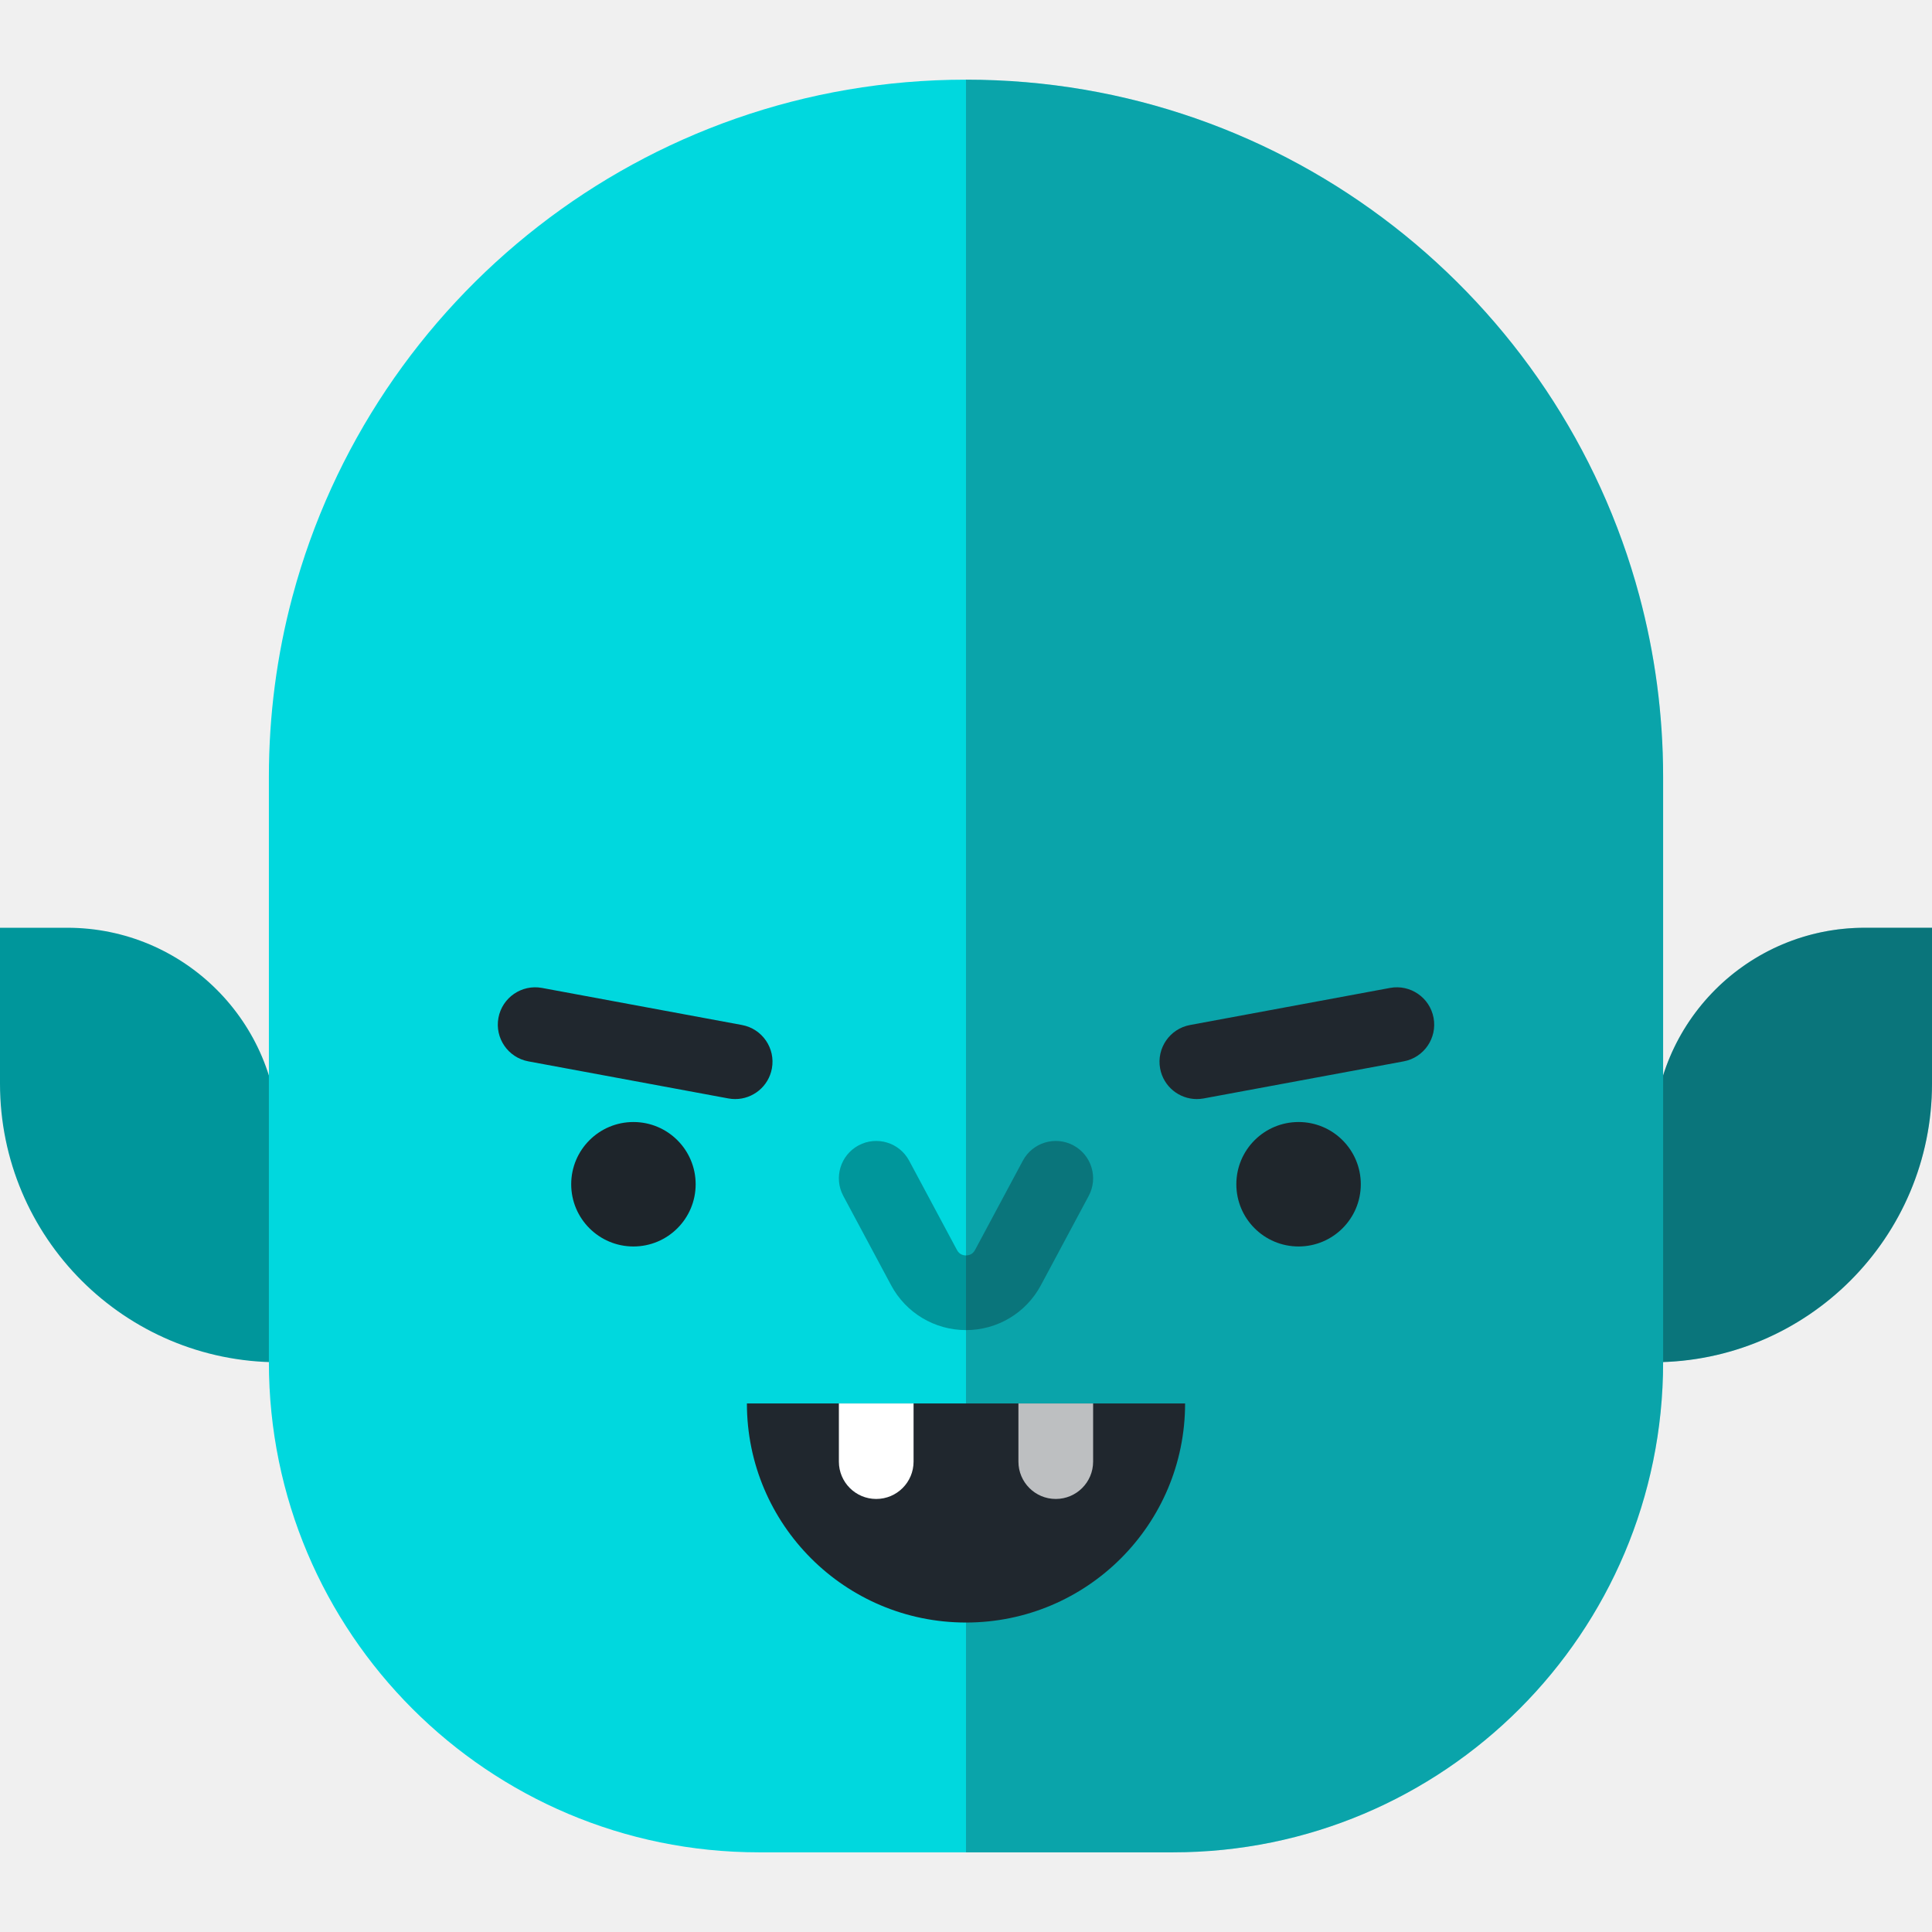
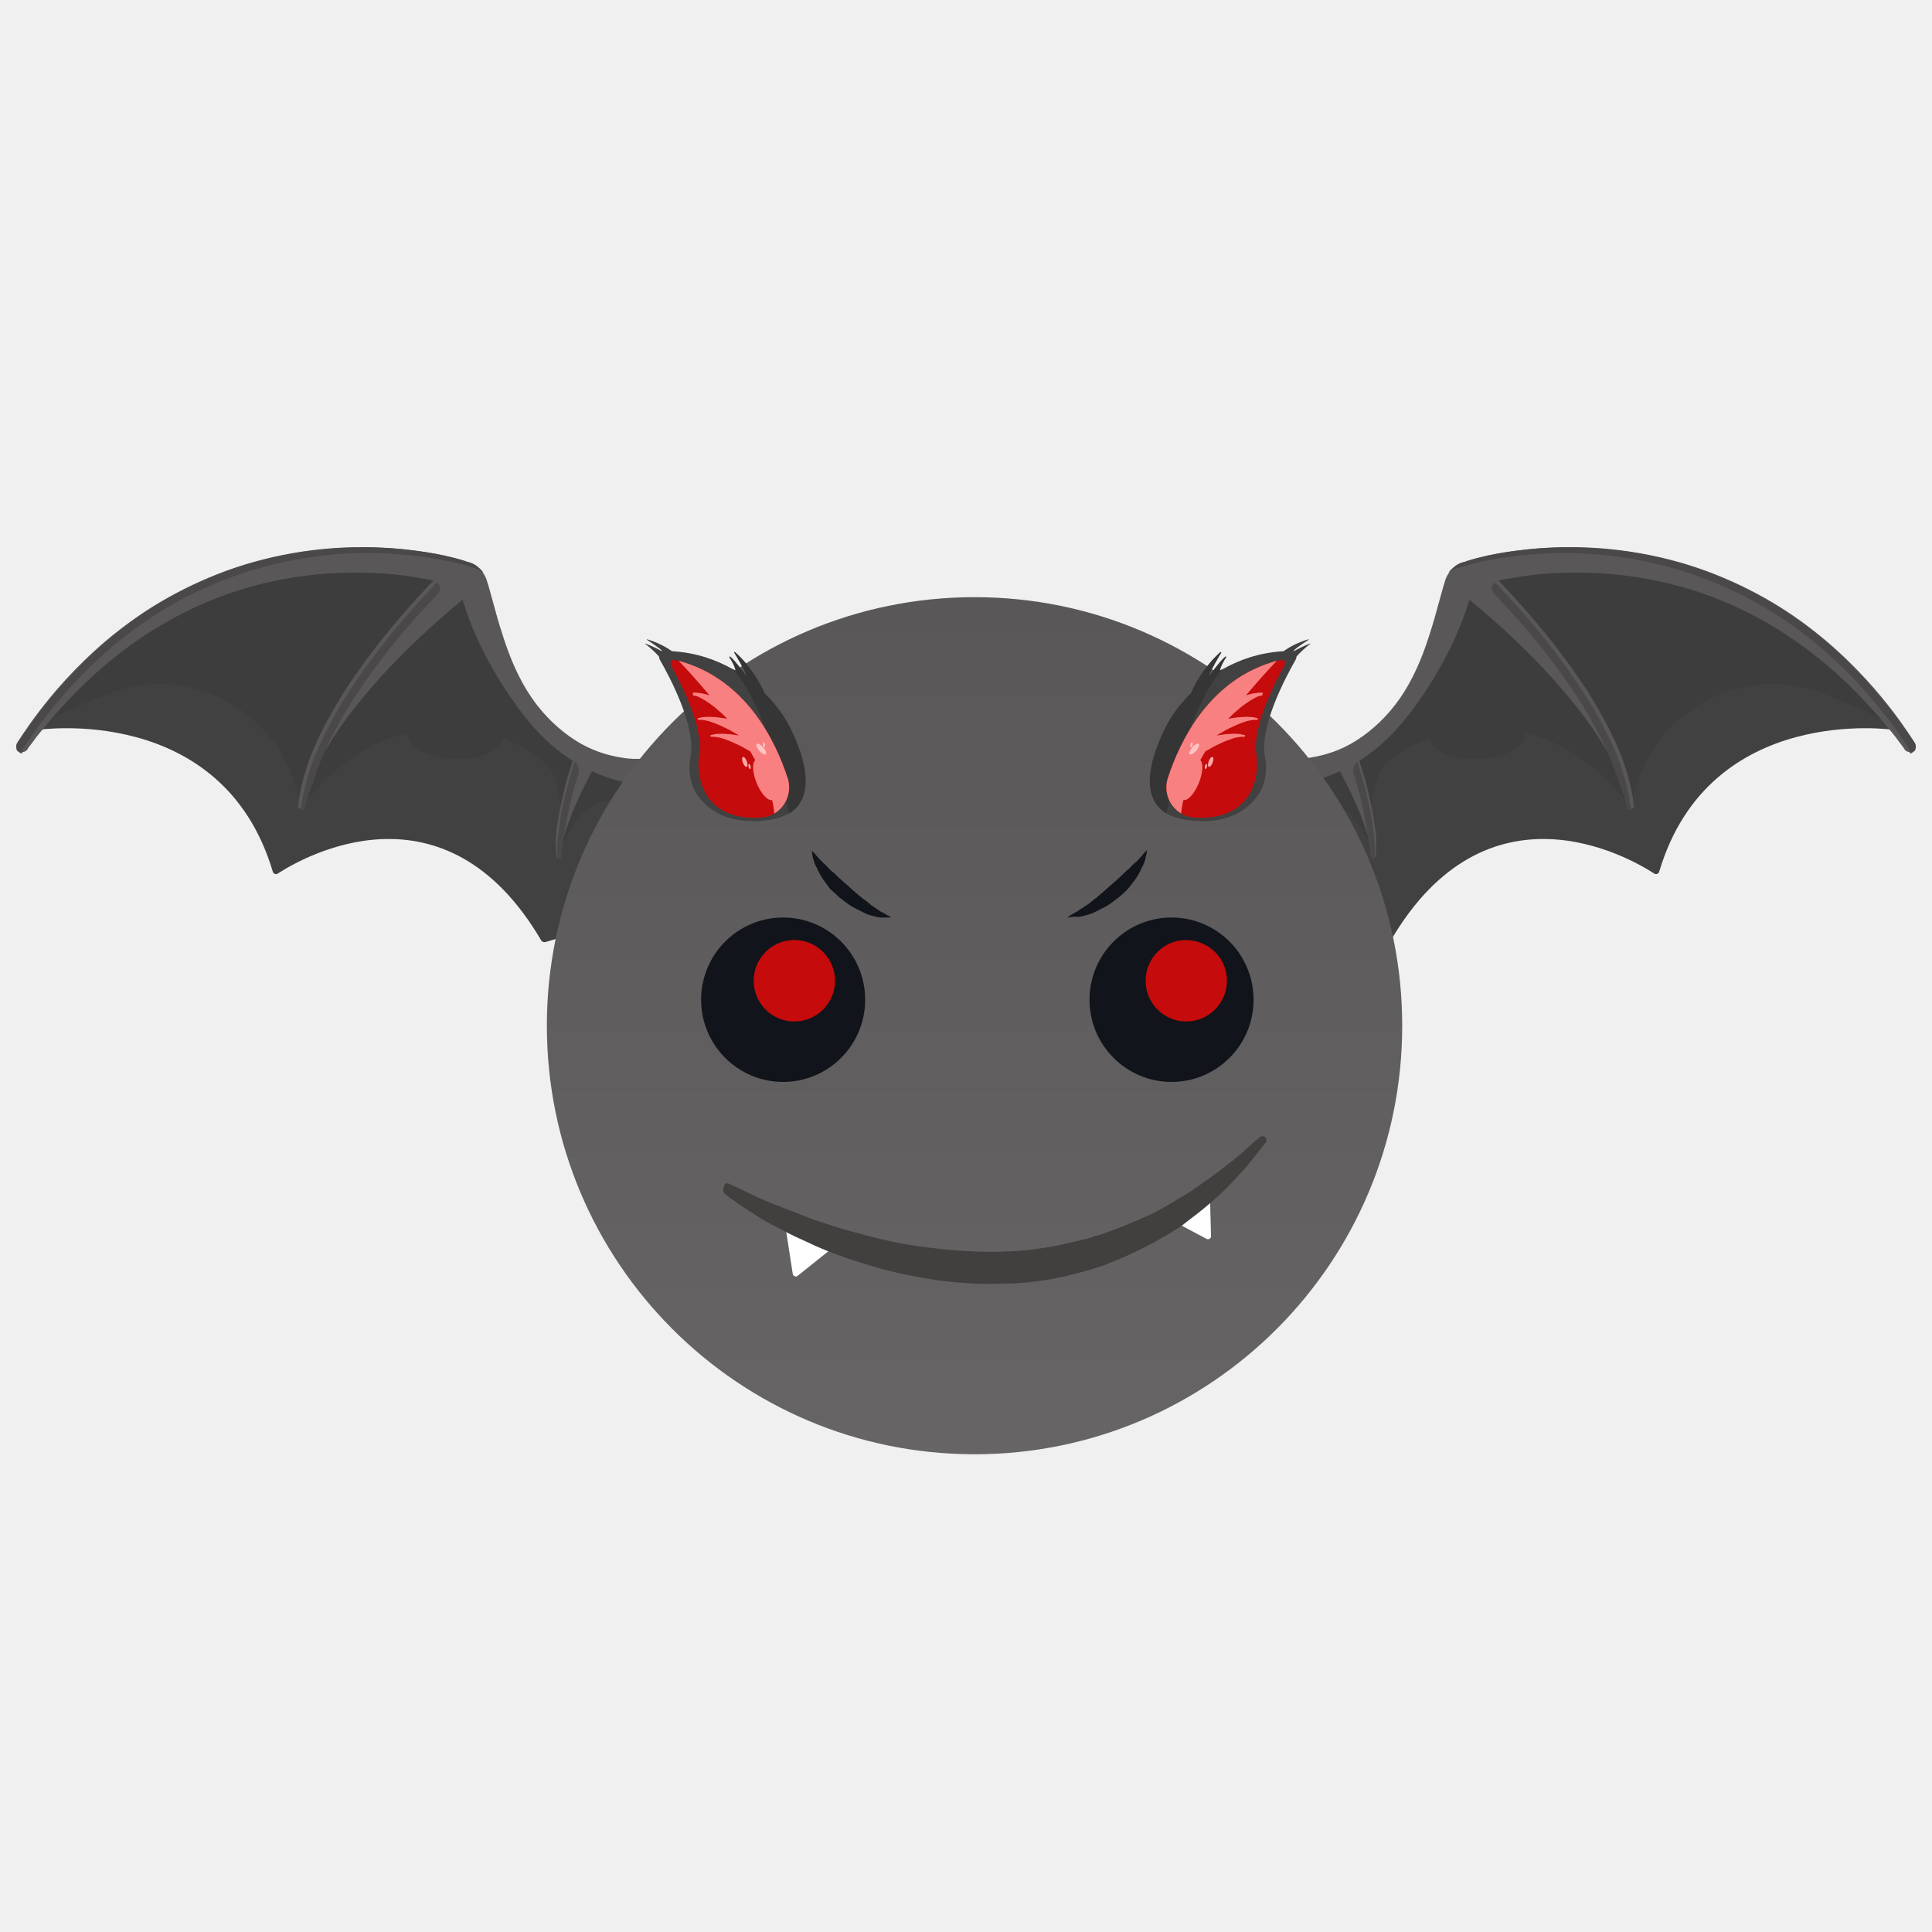
- <svg xmlns="http://www.w3.org/2000/svg" version="1.1" id="Layer_1" x="0px" y="0px" viewBox="0 0 512 512" style="enable-background:new 0 0 512 512;" width="512px" height="512px" xml:space="preserve">
-   <g>
-     <path style="fill:#00969B;" d="M17.821,245.864H0v41.298c0,40.786,33.064,73.849,73.849,73.849l0,0v-59.119   C73.849,270.948,48.764,245.864,17.821,245.864z" />
-     <path style="fill:#00969B;" d="M494.179,245.864H512v41.298c0,40.786-33.064,73.849-73.849,73.849l0,0v-59.119   C438.151,270.948,463.236,245.864,494.179,245.864z" />
-   </g>
-   <path style="fill:#00D8DE;" d="M434.428,157.846C413.291,79.096,341.423,21.113,256,21.113l0,0  c-85.422,0-157.291,57.981-178.428,136.733l-0.152,0.553c-4.018,15.142-6.162,31.049-6.162,47.456V361.01  c0,71.729,58.148,129.876,129.876,129.876h109.732c71.729,0,129.876-58.148,129.876-129.876V205.856  C440.742,189.247,438.539,173.158,434.428,157.846z" />
-   <g>
-     <circle style="fill:#1E252B;" cx="167.865" cy="313.838" r="16.491" />
-     <circle style="fill:#1E252B;" cx="344.135" cy="313.838" r="16.491" />
-   </g>
-   <path style="fill:#20272E;" d="M314.062,371.926c0,32.067-25.996,58.062-58.062,58.062s-58.062-25.996-58.062-58.062H314.062z" />
-   <g>
-     <path style="fill:#FFFFFF;" d="M222.312,371.926v15.417c0,5.466,4.43,9.897,9.897,9.897s9.897-4.431,9.897-9.897v-15.417H222.312z" />
-     <path style="fill:#FFFFFF;" d="M269.894,371.926v15.417c0,5.466,4.43,9.897,9.897,9.897c5.467,0,9.897-4.431,9.897-9.897v-15.417   H269.894z" />
-   </g>
-   <path style="fill:#00969B;" d="M256,352.491L256,352.491c-8.317,0-15.919-4.555-19.844-11.885l-12.673-23.673  c-2.58-4.819-0.764-10.817,4.054-13.396c4.82-2.581,10.817-0.764,13.396,4.055l12.673,23.673c0.633,1.184,1.651,1.433,2.392,1.433  c0.743,0,1.76-0.248,2.394-1.433l12.672-23.672c2.58-4.818,8.575-6.635,13.395-4.055c4.819,2.58,6.635,8.577,4.055,13.396  l-12.672,23.673C271.919,347.937,264.315,352.491,256,352.491z" />
-   <g>
-     <path style="fill:#20272E;" d="M194.836,291.266c-0.599,0-1.206-0.055-1.816-0.168l-53.003-9.826   c-5.373-0.996-8.923-6.16-7.927-11.536c0.998-5.375,6.168-8.916,11.535-7.927l53.003,9.826c5.373,0.996,8.923,6.161,7.927,11.536   C203.672,287.935,199.512,291.266,194.836,291.266z" />
-     <path style="fill:#20272E;" d="M317.166,291.266c-4.677,0-8.836-3.329-9.719-8.094c-0.996-5.375,2.553-10.538,7.927-11.536   l53.003-9.826c5.372-0.994,10.538,2.552,11.535,7.927c0.996,5.375-2.553,10.54-7.927,11.536l-53.003,9.826   C318.372,291.211,317.765,291.266,317.166,291.266z" />
-     <path style="opacity:0.3;fill:#20272E;enable-background:new    ;" d="M494.179,245.864c-25.062,0-46.277,16.458-53.437,39.153   v-79.162c0-16.608-2.205-32.698-6.314-48.009C413.291,79.096,341.423,21.113,256,21.113l0,0v469.773h54.866   c71.729,0,129.876-58.148,129.876-129.876v-0.066C480.326,359.576,512,327.077,512,287.161v-41.298h-17.821V245.864z" />
-   </g>
-   <g>
- </g>
-   <g>
- </g>
-   <g>
- </g>
-   <g>
- </g>
-   <g>
- </g>
-   <g>
- </g>
-   <g>
- </g>
-   <g>
- </g>
-   <g>
- </g>
-   <g>
- </g>
-   <g>
- </g>
-   <g>
- </g>
-   <g>
- </g>
-   <g>
- </g>
-   <g>
- </g>
+ <svg xmlns="http://www.w3.org/2000/svg" width="275" height="275" viewBox="0 0 275 275" fill="none">
+   <path d="M269.622 103.893C269.622 103.893 243.373 99.953 236.179 124.044C236.096 124.387 235.699 124.533 235.435 124.325C231.819 121.979 211.684 110.458 197.967 133.852C197.85 134.041 197.606 134.152 197.377 134.097C195.173 133.422 183.766 130.025 174.133 131.024L174.183 130.31L175.792 108.869C175.792 108.869 175.792 108.869 175.855 108.909C176.512 109.188 182.222 111.263 188.87 109.014C191.919 107.98 195.238 106.02 198.264 102.561C198.771 101.957 199.278 101.353 199.773 100.697C199.864 100.622 199.891 100.508 199.981 100.433C202.849 96.525 205.412 91.067 207.398 83.582C207.601 82.833 208.159 82.217 208.864 81.999C209.261 81.853 209.812 81.671 210.414 81.476C210.618 81.429 210.862 81.318 211.118 81.259C219.899 78.675 243.713 74.432 263.882 96.802C263.882 96.802 263.894 96.853 263.945 96.841C265.545 98.629 267.13 100.584 268.699 102.703C268.711 102.755 268.774 102.794 268.774 102.794C269.074 103.156 269.373 103.519 269.622 103.893Z" fill="#424141" />
+   <path opacity="0.39" d="M268.825 102.781C268.813 102.73 268.75 102.691 268.75 102.691C267.993 101.516 266.412 99.346 263.996 96.829C263.996 96.829 263.984 96.777 263.933 96.789C256.172 88.656 239.496 76.708 211.169 81.246C210.964 81.294 210.696 81.302 210.492 81.349C210.492 81.349 210.504 81.401 210.464 81.464C209.986 82.656 205.973 92.556 199.981 100.432C199.891 100.507 199.863 100.622 199.773 100.697C199.278 101.352 198.771 101.956 198.264 102.56C195.887 105.328 193.3 107.658 190.551 109.054L188.87 109.013C182.222 111.262 176.563 109.175 175.854 108.908L175.803 108.92L174.194 130.361C175.642 126.837 180.775 115.488 186.338 114.139C192.669 112.613 195.376 121.274 195.495 121.786C195.428 121.262 194.002 112.086 197.269 108.734C198.487 107.478 200.701 106.098 203.482 105.073C203.847 106.879 206.844 108.18 210.374 108.061C214.121 107.946 217.129 106.274 217.048 104.294C222.186 105.529 227.558 108.709 232.215 115.08C233.976 101.976 247.434 93.984 259.645 98.759C264.556 100.642 268.372 102.455 269.334 103.581C269.322 103.53 269.148 103.246 268.825 102.781Z" fill="#363535" />
+   <path d="M272.509 105.654C272.509 105.654 272.261 105.28 271.764 104.531C271.267 103.782 270.533 102.711 269.524 101.379C267.505 98.716 264.383 95.013 259.951 91.236C257.74 89.374 255.199 87.48 252.324 85.772C249.448 84.065 246.29 82.531 242.872 81.273C239.454 80.016 235.788 79.086 231.99 78.511C228.191 77.937 224.322 77.756 220.434 77.959C218.521 78.08 216.569 78.264 214.641 78.55C212.713 78.837 210.82 79.277 208.9 79.832L208.554 79.966L208.401 80.002L208.298 80.026L208.145 80.061C207.748 80.208 207.374 80.457 207.052 80.694C206.367 81.231 205.884 81.938 205.653 82.802L205.438 83.5L205.261 84.135C205.14 84.542 205.03 84.999 204.909 85.406C204.447 87.134 203.973 88.811 203.436 90.448C202.413 93.711 201.075 96.777 199.299 99.351C197.524 101.925 195.35 103.943 193.097 105.385C190.843 106.828 188.526 107.529 186.445 107.851C185.41 108.038 184.442 108.047 183.513 107.993C182.596 107.991 181.808 107.85 181.072 107.697C179.612 107.442 178.485 107.002 177.828 106.723C177.107 106.405 176.843 106.196 176.906 106.235C175.54 105.689 173.962 106.326 173.417 107.695C172.872 109.065 173.507 110.645 174.874 111.192C174.937 111.231 175.508 111.368 176.524 111.564C177.527 111.709 178.976 111.912 180.759 111.929C181.676 111.932 182.683 111.859 183.742 111.775C184.84 111.628 185.977 111.417 187.193 111.08C188.357 110.755 189.549 110.316 190.717 109.774C190.891 110.058 191.088 110.444 191.298 110.882C191.593 111.461 191.964 112.131 192.296 112.864C192.627 113.597 193.034 114.421 193.326 115.217C193.524 115.603 193.67 116.002 193.828 116.451C193.974 116.849 194.12 117.247 194.266 117.645C194.412 118.044 194.495 118.402 194.63 118.749C194.764 119.096 194.796 119.467 194.918 119.762C194.99 120.07 195.061 120.377 195.12 120.634C195.18 120.89 195.176 121.107 195.224 121.312C195.256 121.683 195.303 121.888 195.303 121.888C195.327 121.99 195.402 122.081 195.516 122.108C195.63 122.136 195.76 121.997 195.787 121.883C195.787 121.883 195.791 121.666 195.861 121.272C195.865 121.055 195.92 120.826 195.911 120.558C195.903 120.29 195.934 119.958 195.914 119.639C195.894 119.319 195.862 118.949 195.818 118.527C195.786 118.156 195.742 117.734 195.647 117.324C195.603 116.902 195.508 116.492 195.453 116.019C195.358 115.609 195.302 115.136 195.195 114.674C194.993 113.803 194.779 112.881 194.589 112.06C194.399 111.24 194.17 110.483 193.965 109.829C193.759 109.175 193.589 108.674 193.494 108.264C193.919 108.003 194.344 107.742 194.756 107.43C197.206 105.672 199.411 103.322 201.367 100.598C203.336 97.926 205.17 94.906 206.767 91.564C207.52 89.93 208.25 88.194 208.815 86.442C208.948 86.087 209.03 85.743 209.163 85.388C209.238 85.479 209.353 85.506 209.427 85.597C210.231 86.274 211.425 87.239 212.792 88.487C215.566 90.921 219.101 94.312 222.286 98.054C223.098 99 223.848 99.906 224.608 100.863C225.369 101.82 226.079 102.79 226.726 103.72C228.031 105.631 229.108 107.487 229.921 109.134C230.118 109.52 230.276 109.97 230.474 110.356C230.671 110.742 230.805 111.089 230.939 111.436C231.208 112.13 231.402 112.733 231.583 113.285C231.753 113.786 231.797 114.207 231.92 114.503C231.979 114.759 232.015 114.913 232.015 114.913C232.05 115.067 232.176 115.146 232.33 115.11C232.483 115.074 232.562 114.948 232.577 114.782C232.577 114.782 232.542 114.628 232.521 114.309C232.45 114.001 232.457 113.568 232.339 113.055C232.208 112.491 232.117 111.864 231.887 111.107C231.804 110.749 231.709 110.339 231.563 109.94C231.417 109.542 231.31 109.081 231.152 108.632C230.52 106.834 229.612 104.777 228.488 102.715C227.919 101.659 227.3 100.615 226.669 99.519C226.038 98.424 225.316 97.403 224.583 96.332C221.724 92.135 218.452 88.251 215.913 85.439C214.9 84.324 214.037 83.39 213.324 82.638C214.091 82.459 214.87 82.332 215.649 82.205C217.412 81.903 219.25 81.691 221.06 81.594C224.681 81.4 228.322 81.525 231.88 81.994C235.439 82.462 238.864 83.286 242.081 84.374C245.298 85.462 248.319 86.866 251.044 88.393C253.77 89.919 256.212 91.62 258.387 93.329C262.737 96.746 265.85 100.181 267.924 102.615C268.961 103.833 269.785 104.829 270.27 105.527C270.806 106.212 271.054 106.587 271.054 106.587L271.066 106.638C271.389 107.103 272.063 107.216 272.527 106.892C272.668 106.805 272.833 106.119 272.509 105.654Z" fill="#595758" />
+   <path d="M272.202 107.128C272.112 107.203 271.959 107.239 271.856 107.262C271.899 106.982 271.84 106.726 271.678 106.494C271.678 106.494 271.43 106.119 270.933 105.371C270.436 104.622 269.702 103.55 268.642 102.23C266.623 99.567 263.501 95.864 259.068 92.088C256.858 90.225 254.317 88.332 251.441 86.624C248.566 84.916 245.408 83.382 241.99 82.125C238.572 80.867 234.906 79.937 231.107 79.363C227.309 78.788 223.428 78.557 219.551 78.81C217.639 78.931 215.687 79.115 213.759 79.402C211.83 79.688 209.938 80.129 208.018 80.683L207.672 80.818L207.518 80.853L207.416 80.877L207.263 80.913C206.865 81.059 206.543 81.296 206.169 81.546C206.366 81.23 206.676 80.941 206.948 80.716C207.258 80.428 207.644 80.23 208.041 80.084L208.194 80.048L208.297 80.024L208.45 79.989L208.796 79.854C210.704 79.248 212.609 78.859 214.537 78.573C216.465 78.286 218.405 78.051 220.329 77.981C224.218 77.779 228.099 78.01 231.886 78.534C235.684 79.108 239.35 80.038 242.768 81.295C246.186 82.553 249.344 84.087 252.22 85.795C255.095 87.502 257.636 89.396 259.847 91.258C264.228 95.047 267.35 98.75 269.42 101.401C270.429 102.733 271.163 103.805 271.711 104.541C272.208 105.29 272.456 105.664 272.456 105.664C272.831 106.117 272.666 106.804 272.202 107.128Z" fill="#4A4849" />
+   <path d="M232.203 115.029C232.239 115.183 232.109 115.321 231.956 115.357C231.802 115.392 231.676 115.314 231.64 115.16C231.64 115.16 231.605 115.006 231.545 114.75C231.486 114.493 231.391 114.083 231.209 113.532C231.039 113.031 230.897 112.416 230.565 111.683C230.455 111.438 230.395 111.182 230.285 110.938C230.151 110.591 230.056 110.181 229.909 109.783C229.277 107.985 228.369 105.928 227.245 103.866C226.677 102.81 226.057 101.766 225.426 100.67C224.795 99.575 224.073 98.554 223.34 97.483C220.481 93.286 217.209 89.402 214.62 86.601C213.894 85.798 213.256 85.136 212.68 84.514C212.33 84.163 212.262 83.639 212.537 83.197C212.615 83.07 212.706 82.995 212.859 82.96C213.435 83.582 214.712 84.905 215.449 85.76C217.987 88.573 221.259 92.457 224.118 96.653C224.84 97.674 225.522 98.757 226.204 99.841C226.875 100.874 227.455 101.981 228.023 103.037C229.159 105.15 230.055 107.156 230.688 108.953C230.846 109.403 231.004 109.852 231.099 110.262C231.245 110.66 231.34 111.07 231.423 111.429C231.652 112.186 231.755 112.864 231.874 113.377C231.993 113.889 231.998 114.374 232.057 114.631C232.219 114.863 232.203 115.029 232.203 115.029Z" fill="#4A4849" />
+   <path d="M195.73 120.706C195.738 120.974 195.747 121.242 195.68 121.42C195.661 121.802 195.606 122.031 195.606 122.031C195.579 122.145 195.5 122.272 195.335 122.256C195.221 122.229 195.094 122.15 195.122 122.036L195.11 121.984C195.11 121.984 195.114 121.767 195.031 121.409C195.034 121.192 194.987 120.987 194.927 120.73C194.88 120.525 194.883 120.308 194.824 120.052C194.788 119.898 194.792 119.681 194.756 119.528C194.724 119.157 194.681 118.735 194.586 118.325C194.542 117.903 194.447 117.493 194.391 117.02C194.296 116.61 194.24 116.137 194.133 115.675C193.932 114.804 193.718 113.881 193.528 113.061C193.287 112.253 193.108 111.484 192.903 110.83C192.855 110.625 192.757 110.432 192.709 110.227C192.516 109.624 192.629 108.949 193.12 108.511C193.171 108.499 193.211 108.436 193.211 108.436C193.345 108.783 193.562 109.488 193.681 110.001C193.887 110.655 194.116 111.412 194.306 112.232C194.496 113.052 194.749 113.912 194.912 114.846C195.018 115.307 195.113 115.717 195.169 116.191C195.276 116.652 195.32 117.074 195.364 117.496C195.459 117.906 195.451 118.34 195.535 118.698C195.567 119.069 195.599 119.44 195.631 119.811C195.702 120.118 195.722 120.437 195.73 120.706Z" fill="#4A4849" />
+   <path d="M5.379 103.893C5.379 103.893 31.628 99.953 38.822 124.044C38.904 124.387 39.301 124.533 39.565 124.325C43.181 121.979 63.316 110.458 77.033 133.852C77.151 134.041 77.394 134.152 77.623 134.097C79.828 133.422 91.234 130.025 100.868 131.024L100.817 130.31L99.209 108.869C99.209 108.869 99.209 108.869 99.146 108.909C98.488 109.188 92.778 111.263 86.13 109.014C83.081 107.98 79.762 106.02 76.736 102.561C76.229 101.957 75.722 101.353 75.227 100.697C75.137 100.622 75.109 100.508 75.019 100.433C72.151 96.525 69.588 91.067 67.603 83.582C67.399 82.833 66.841 82.217 66.137 81.999C65.739 81.853 65.189 81.671 64.587 81.476C64.382 81.429 64.138 81.318 63.883 81.259C55.101 78.675 31.288 74.432 11.118 96.802C11.118 96.802 11.107 96.853 11.056 96.841C9.455 98.629 7.87 100.584 6.301 102.703C6.289 102.755 6.226 102.794 6.226 102.794C5.927 103.156 5.627 103.519 5.379 103.893Z" fill="#424141" />
+   <path opacity="0.39" d="M6.175 102.781C6.187 102.73 6.25 102.691 6.25 102.691C7.008 101.516 8.589 99.346 11.005 96.829C11.005 96.829 11.017 96.777 11.068 96.789C18.828 88.656 35.504 76.708 63.832 81.246C64.036 81.294 64.304 81.302 64.508 81.349C64.508 81.349 64.497 81.401 64.536 81.464C65.014 82.656 69.028 92.556 75.019 100.432C75.11 100.507 75.137 100.622 75.227 100.697C75.722 101.352 76.229 101.956 76.736 102.56C79.114 105.328 81.7 107.658 84.45 109.054L86.13 109.013C92.779 111.262 98.437 109.175 99.146 108.908L99.197 108.92L100.806 130.361C99.358 126.837 94.225 115.488 88.662 114.139C82.331 112.613 79.624 121.274 79.505 121.786C79.573 121.262 80.998 112.086 77.732 108.734C76.513 107.478 74.299 106.098 71.518 105.073C71.153 106.879 68.157 108.18 64.626 108.061C60.88 107.946 57.871 106.274 57.952 104.294C52.815 105.529 47.442 108.709 42.785 115.08C41.024 101.976 27.566 93.984 15.355 98.759C10.445 100.642 6.628 102.455 5.667 103.581C5.678 103.53 5.852 103.246 6.175 102.781Z" fill="#363535" />
+   <path d="M2.491 105.654C2.491 105.654 2.739 105.28 3.236 104.531C3.733 103.782 4.467 102.711 5.476 101.379C7.495 98.716 10.617 95.013 15.05 91.236C17.26 89.374 19.801 87.48 22.676 85.772C25.552 84.065 28.71 82.531 32.128 81.273C35.546 80.016 39.212 79.086 43.01 78.511C46.809 77.937 50.678 77.756 54.567 77.959C56.479 78.08 58.431 78.264 60.359 78.55C62.287 78.837 64.18 79.277 66.1 79.832L66.446 79.966L66.6 80.002L66.702 80.026L66.855 80.061C67.252 80.208 67.626 80.457 67.948 80.694C68.633 81.231 69.116 81.938 69.347 82.802L69.562 83.5L69.739 84.135C69.86 84.542 69.97 84.999 70.091 85.406C70.553 87.134 71.027 88.811 71.564 90.448C72.587 93.711 73.925 96.777 75.701 99.351C77.476 101.925 79.65 103.943 81.903 105.385C84.157 106.828 86.474 107.529 88.555 107.851C89.59 108.038 90.559 108.047 91.487 107.993C92.404 107.991 93.192 107.85 93.928 107.697C95.389 107.442 96.515 107.002 97.172 106.723C97.893 106.405 98.157 106.196 98.094 106.235C99.46 105.689 101.038 106.326 101.583 107.695C102.128 109.065 101.493 110.645 100.126 111.192C100.063 111.231 99.492 111.368 98.477 111.564C97.473 111.709 96.024 111.912 94.241 111.929C93.324 111.932 92.317 111.859 91.258 111.775C90.16 111.628 89.023 111.417 87.807 111.08C86.643 110.755 85.451 110.316 84.283 109.774C84.109 110.058 83.912 110.444 83.703 110.882C83.407 111.461 83.036 112.131 82.704 112.864C82.373 113.597 81.966 114.421 81.674 115.217C81.477 115.603 81.33 116.002 81.172 116.451C81.026 116.849 80.88 117.247 80.734 117.645C80.588 118.044 80.505 118.402 80.37 118.749C80.236 119.096 80.204 119.467 80.082 119.762C80.01 120.07 79.939 120.377 79.88 120.634C79.82 120.89 79.824 121.107 79.777 121.312C79.745 121.683 79.697 121.888 79.697 121.888C79.673 121.99 79.598 122.081 79.484 122.108C79.37 122.136 79.24 121.997 79.213 121.883C79.213 121.883 79.209 121.666 79.139 121.272C79.135 121.055 79.081 120.826 79.089 120.558C79.097 120.29 79.066 119.958 79.086 119.639C79.106 119.319 79.138 118.949 79.182 118.527C79.214 118.156 79.258 117.734 79.353 117.324C79.397 116.902 79.492 116.492 79.547 116.019C79.642 115.609 79.698 115.136 79.805 114.674C80.007 113.803 80.221 112.881 80.411 112.06C80.601 111.24 80.83 110.483 81.036 109.829C81.241 109.175 81.411 108.674 81.506 108.264C81.081 108.003 80.657 107.742 80.244 107.43C77.794 105.672 75.589 103.322 73.633 100.598C71.665 97.926 69.831 94.906 68.233 91.564C67.48 89.93 66.75 88.194 66.186 86.442C66.052 86.087 65.97 85.743 65.837 85.388C65.762 85.479 65.648 85.506 65.573 85.597C64.769 86.274 63.575 87.239 62.208 88.487C59.434 90.921 55.899 94.312 52.714 98.054C51.902 99 51.153 99.906 50.392 100.863C49.631 101.82 48.921 102.79 48.274 103.72C46.969 105.631 45.892 107.487 45.079 109.134C44.882 109.52 44.724 109.97 44.527 110.356C44.329 110.742 44.195 111.089 44.061 111.436C43.792 112.13 43.599 112.733 43.417 113.285C43.247 113.786 43.203 114.207 43.081 114.503C43.021 114.759 42.986 114.913 42.986 114.913C42.95 115.067 42.824 115.146 42.67 115.11C42.517 115.074 42.438 114.948 42.423 114.782C42.423 114.782 42.459 114.628 42.479 114.309C42.55 114.001 42.543 113.568 42.661 113.055C42.792 112.491 42.883 111.864 43.113 111.107C43.196 110.749 43.291 110.339 43.437 109.94C43.583 109.542 43.69 109.081 43.848 108.632C44.48 106.834 45.388 104.777 46.513 102.715C47.081 101.659 47.7 100.615 48.331 99.519C48.962 98.424 49.684 97.403 50.417 96.332C53.276 92.135 56.548 88.251 59.087 85.439C60.1 84.324 60.963 83.39 61.676 82.638C60.909 82.459 60.13 82.332 59.351 82.205C57.588 81.903 55.75 81.691 53.94 81.594C50.319 81.4 46.678 81.525 43.12 81.994C39.561 82.462 36.136 83.286 32.919 84.374C29.702 85.462 26.682 86.866 23.956 88.393C21.23 89.919 18.788 91.62 16.613 93.329C12.264 96.746 9.15 100.181 7.076 102.615C6.039 103.833 5.216 104.829 4.731 105.527C4.194 106.212 3.946 106.587 3.946 106.587L3.934 106.638C3.611 107.103 2.938 107.216 2.474 106.892C2.332 106.805 2.168 106.119 2.491 105.654Z" fill="#595758" />
+   <path d="M2.798 107.128C2.888 107.203 3.042 107.239 3.144 107.262C3.101 106.982 3.16 106.726 3.322 106.494C3.322 106.494 3.57 106.119 4.067 105.371C4.564 104.622 5.298 103.55 6.358 102.23C8.377 99.567 11.499 95.864 15.932 92.088C18.142 90.225 20.683 88.332 23.559 86.624C26.434 84.916 29.593 83.382 33.011 82.125C36.428 80.867 40.094 79.937 43.893 79.363C47.691 78.788 51.572 78.557 55.449 78.81C57.361 78.931 59.313 79.115 61.242 79.402C63.17 79.688 65.062 80.129 66.982 80.683L67.328 80.818L67.482 80.853L67.584 80.877L67.737 80.913C68.135 81.059 68.457 81.296 68.831 81.546C68.634 81.23 68.324 80.941 68.053 80.716C67.742 80.428 67.357 80.23 66.959 80.084L66.806 80.048L66.704 80.024L66.55 79.989L66.204 79.854C64.296 79.248 62.392 78.859 60.463 78.573C58.535 78.286 56.595 78.051 54.671 77.981C50.782 77.779 46.901 78.01 43.114 78.534C39.316 79.108 35.65 80.038 32.232 81.295C28.814 82.553 25.656 84.087 22.78 85.795C19.905 87.502 17.364 89.396 15.153 91.258C10.772 95.047 7.65 98.75 5.58 101.401C4.571 102.733 3.837 103.805 3.289 104.541C2.792 105.29 2.544 105.664 2.544 105.664C2.169 106.117 2.334 106.804 2.798 107.128Z" fill="#4A4849" />
+   <path d="M42.797 115.029C42.761 115.183 42.891 115.321 43.045 115.357C43.198 115.392 43.324 115.314 43.36 115.16C43.36 115.16 43.395 115.006 43.455 114.75C43.514 114.493 43.609 114.083 43.791 113.532C43.961 113.031 44.103 112.416 44.435 111.683C44.545 111.438 44.605 111.182 44.715 110.938C44.85 110.591 44.945 110.181 45.091 109.783C45.723 107.985 46.631 105.928 47.755 103.866C48.323 102.81 48.943 101.766 49.574 100.67C50.205 99.575 50.927 98.554 51.66 97.483C54.519 93.286 57.791 89.402 60.381 86.601C61.106 85.798 61.744 85.136 62.32 84.514C62.67 84.163 62.738 83.639 62.463 83.197C62.385 83.07 62.294 82.995 62.141 82.96C61.565 83.582 60.288 84.905 59.551 85.76C57.013 88.573 53.741 92.457 50.882 96.653C50.16 97.674 49.478 98.757 48.796 99.841C48.125 100.874 47.545 101.981 46.977 103.037C45.841 105.15 44.945 107.156 44.313 108.953C44.154 109.403 43.996 109.852 43.901 110.262C43.755 110.66 43.66 111.07 43.577 111.429C43.348 112.186 43.245 112.864 43.126 113.377C43.007 113.889 43.003 114.374 42.943 114.631C42.782 114.863 42.797 115.029 42.797 115.029Z" fill="#4A4849" />
+   <path d="M79.27 120.706C79.262 120.974 79.254 121.242 79.32 121.42C79.34 121.802 79.394 122.031 79.394 122.031C79.422 122.145 79.5 122.272 79.665 122.256C79.78 122.229 79.906 122.15 79.878 122.036L79.89 121.984C79.89 121.984 79.887 121.767 79.97 121.409C79.966 121.192 80.014 120.987 80.073 120.73C80.121 120.525 80.117 120.308 80.176 120.052C80.212 119.898 80.208 119.681 80.244 119.528C80.276 119.157 80.32 118.735 80.415 118.325C80.459 117.903 80.553 117.493 80.609 117.02C80.704 116.61 80.76 116.137 80.867 115.675C81.069 114.804 81.282 113.881 81.472 113.061C81.714 112.253 81.892 111.484 82.097 110.83C82.145 110.625 82.243 110.432 82.291 110.227C82.485 109.624 82.371 108.949 81.88 108.511C81.829 108.499 81.79 108.436 81.79 108.436C81.655 108.783 81.438 109.488 81.319 110.001C81.114 110.655 80.884 111.412 80.694 112.232C80.504 113.052 80.251 113.912 80.089 114.846C79.982 115.307 79.887 115.717 79.831 116.191C79.724 116.652 79.68 117.074 79.636 117.496C79.541 117.906 79.549 118.34 79.466 118.698C79.434 119.069 79.402 119.44 79.37 119.811C79.298 120.118 79.278 120.437 79.27 120.706Z" fill="#4A4849" />
+   <ellipse cx="138.715" cy="146" rx="60.875" ry="61" fill="url(#paint0_linear)" />
+   <path d="M91.825 91.652C92.15 91.847 93.32 92.857 93.808 93.476C93.808 93.606 93.841 93.737 93.906 93.867C95.499 96.669 99.075 103.478 98.295 107.713C97.905 109.733 98.23 111.851 99.498 113.48C101.058 115.533 103.985 117.422 109.252 116.738C110.52 116.575 111.495 116.249 112.275 115.793C117.868 112.47 111.82 102.468 111.82 102.468C111.82 102.468 110.845 100.709 108.797 98.656C108.406 97.777 107.073 95.007 104.602 92.825C104.57 92.792 104.472 92.825 104.505 92.89C104.927 93.574 105.903 95.268 106.195 96.017C106.228 96.082 106.13 96.148 106.098 96.082C105.675 95.496 104.635 94.095 103.92 93.476C103.855 93.411 103.79 93.509 103.822 93.574C104.115 94.03 104.635 94.91 104.7 95.496C104.57 95.398 104.407 95.333 104.277 95.235C101.969 93.932 99.108 92.89 95.661 92.694C94.816 92.108 93.58 91.424 92.117 91C92.085 91 92.052 91.033 92.085 91.065C92.573 91.391 93.775 92.173 94.198 92.596C94.231 92.629 94.198 92.694 94.133 92.662C93.678 92.401 92.54 91.814 91.857 91.619C91.825 91.554 91.792 91.619 91.825 91.652Z" fill="#424141" />
+   <path d="M103.855 93.541C104.147 93.997 104.667 94.877 104.732 95.463C104.602 95.365 104.44 95.3 104.31 95.203C109.057 100.643 111.625 112.34 112.308 115.793C117.9 112.47 111.853 102.468 111.853 102.468C111.853 102.468 110.877 100.709 108.829 98.656C108.439 97.776 107.106 95.007 104.635 92.824C104.602 92.792 104.505 92.824 104.537 92.889C104.96 93.574 105.935 95.268 106.228 96.017C106.261 96.082 106.163 96.147 106.131 96.082C105.708 95.496 104.667 94.095 103.952 93.476C103.887 93.411 103.79 93.476 103.855 93.541Z" fill="#363535" />
+   <path d="M95.499 94.682C96.864 97.093 100.083 103.381 99.53 107.258C98.912 111.363 100.733 116.836 108.276 116.38C108.699 116.348 109.089 116.282 109.447 116.152C109.739 116.054 109.999 115.924 110.227 115.794C110.455 115.663 110.65 115.5 110.845 115.338C112.08 114.262 112.698 112.471 112.113 110.744C110.325 105.27 106.065 96.604 96.604 94.063C96.442 94.03 96.246 93.965 96.051 93.933C95.986 93.9 95.921 93.9 95.856 93.933C95.759 93.933 95.694 93.998 95.596 94.063C95.434 94.161 95.369 94.454 95.499 94.682Z" fill="#C50B0B" />
+   <path d="M98.717 98.591C98.717 98.591 98.847 98.591 99.043 98.591C99.14 98.591 99.27 98.591 99.4 98.624C99.53 98.656 99.693 98.656 99.888 98.689C100.05 98.721 100.245 98.754 100.441 98.819C100.603 98.852 100.798 98.917 100.993 98.982C99.303 96.962 97.742 95.235 96.604 94.062C106.065 96.604 110.324 105.27 112.113 110.743C112.665 112.47 112.08 114.262 110.845 115.337C110.65 115.5 110.455 115.663 110.227 115.793C110.162 115.174 110.064 114.523 109.902 113.871C109.284 114.034 108.309 112.959 107.691 111.428C107.106 109.961 107.041 108.593 107.496 108.202C107.268 107.811 107.041 107.388 106.813 106.997C106.781 106.964 106.716 106.932 106.683 106.899C106.39 106.736 106.065 106.541 105.708 106.345C105.35 106.15 104.96 105.954 104.57 105.791C104.375 105.693 104.18 105.596 103.984 105.531C103.789 105.433 103.594 105.368 103.399 105.303C103.204 105.237 103.009 105.172 102.847 105.107C102.684 105.042 102.489 105.009 102.326 104.977C102.164 104.944 102.034 104.912 101.904 104.912C101.774 104.879 101.644 104.879 101.579 104.879C101.383 104.879 101.286 104.879 101.286 104.879H101.253C101.188 104.879 101.156 104.846 101.123 104.781C101.091 104.716 101.156 104.618 101.221 104.618C101.221 104.618 101.351 104.586 101.546 104.553C101.644 104.521 101.774 104.488 101.904 104.488C102.034 104.455 102.196 104.455 102.391 104.455C102.554 104.455 102.749 104.423 102.944 104.455C103.139 104.455 103.367 104.455 103.562 104.488C103.789 104.488 104.017 104.521 104.245 104.553C104.472 104.586 104.7 104.618 104.927 104.651C104.992 104.651 105.057 104.684 105.155 104.684C105.057 104.618 104.96 104.553 104.862 104.488C104.57 104.325 104.245 104.13 103.887 103.934C103.529 103.739 103.139 103.543 102.749 103.38C102.554 103.283 102.359 103.185 102.164 103.12C101.969 103.022 101.774 102.957 101.579 102.892C101.383 102.826 101.188 102.761 101.026 102.696C100.863 102.631 100.668 102.598 100.506 102.566C100.343 102.533 100.213 102.501 100.083 102.501C99.953 102.468 99.823 102.468 99.758 102.468C99.563 102.468 99.465 102.468 99.465 102.468H99.433C99.368 102.468 99.335 102.436 99.303 102.37C99.27 102.305 99.335 102.207 99.4 102.207C99.4 102.207 99.53 102.175 99.725 102.142C99.823 102.11 99.953 102.077 100.083 102.077C100.213 102.045 100.376 102.045 100.571 102.045C100.733 102.045 100.928 102.012 101.123 102.045C101.318 102.045 101.546 102.045 101.741 102.077C101.969 102.077 102.196 102.11 102.424 102.142C102.651 102.175 102.879 102.207 103.107 102.24C103.237 102.273 103.399 102.273 103.529 102.305C103.302 102.077 103.042 101.849 102.749 101.556C102.456 101.295 102.099 101.002 101.774 100.709C101.611 100.578 101.448 100.448 101.253 100.318C101.091 100.188 100.896 100.057 100.733 99.959C100.571 99.829 100.408 99.731 100.245 99.634C100.083 99.536 99.92 99.471 99.79 99.373C99.66 99.308 99.498 99.243 99.4 99.177C99.27 99.112 99.172 99.08 99.075 99.08C98.88 99.015 98.782 99.015 98.782 99.015H98.75C98.685 99.015 98.652 98.95 98.652 98.884C98.555 98.656 98.62 98.591 98.717 98.591Z" fill="#F98080" />
+   <path d="M105.74 108.561C105.903 108.952 106.131 109.212 106.293 109.147C106.456 109.082 106.423 108.724 106.293 108.333C106.131 107.942 105.903 107.681 105.74 107.746C105.578 107.811 105.61 108.202 105.74 108.561Z" fill="#FFA6A6" />
+   <path d="M106.553 109.147C106.585 109.343 106.715 109.505 106.781 109.473C106.846 109.44 106.878 109.277 106.846 109.082C106.813 108.886 106.683 108.724 106.618 108.756C106.52 108.756 106.487 108.952 106.553 109.147Z" fill="#FFA6A6" />
+   <path d="M108.601 106.052C108.633 106.248 108.764 106.411 108.829 106.378C108.894 106.346 108.927 106.183 108.894 105.987C108.861 105.792 108.731 105.629 108.666 105.661C108.601 105.661 108.568 105.857 108.601 106.052Z" fill="#FFC4C4" />
+   <path d="M108.081 106.867C108.439 107.258 108.829 107.486 108.992 107.355C109.154 107.225 108.992 106.802 108.634 106.378C108.276 105.987 107.886 105.759 107.724 105.889C107.561 106.02 107.724 106.443 108.081 106.867Z" fill="#FFC4C4" />
+   <path d="M186.52 91.652C186.195 91.847 185.024 92.857 184.536 93.476C184.536 93.606 184.504 93.737 184.439 93.867C182.846 96.669 179.269 103.478 180.05 107.713C180.44 109.733 180.115 111.851 178.847 113.48C177.286 115.533 174.36 117.422 169.093 116.738C167.825 116.575 166.849 116.249 166.069 115.793C160.477 112.47 166.524 102.468 166.524 102.468C166.524 102.468 167.5 100.709 169.548 98.656C169.938 97.777 171.271 95.007 173.742 92.825C173.775 92.792 173.872 92.825 173.84 92.89C173.417 93.574 172.442 95.268 172.149 96.017C172.116 96.082 172.214 96.148 172.246 96.082C172.669 95.496 173.71 94.095 174.425 93.476C174.49 93.411 174.555 93.509 174.522 93.574C174.23 94.03 173.71 94.91 173.644 95.496C173.775 95.398 173.937 95.333 174.067 95.235C176.376 93.932 179.237 92.89 182.683 92.694C183.528 92.108 184.764 91.424 186.227 91C186.26 91 186.292 91.033 186.26 91.065C185.772 91.391 184.569 92.173 184.146 92.596C184.114 92.629 184.146 92.694 184.211 92.662C184.666 92.401 185.804 91.814 186.487 91.619C186.52 91.554 186.552 91.619 186.52 91.652Z" fill="#424141" />
+   <path d="M174.49 93.541C174.197 93.997 173.677 94.877 173.612 95.463C173.742 95.365 173.905 95.3 174.035 95.203C169.288 100.643 166.719 112.34 166.036 115.793C160.444 112.47 166.492 102.468 166.492 102.468C166.492 102.468 167.467 100.709 169.515 98.656C169.905 97.776 171.238 95.007 173.709 92.824C173.742 92.792 173.839 92.824 173.807 92.889C173.384 93.574 172.409 95.268 172.116 96.017C172.084 96.082 172.181 96.147 172.214 96.082C172.637 95.496 173.677 94.095 174.392 93.476C174.457 93.411 174.555 93.476 174.49 93.541Z" fill="#363535" />
+   <path d="M182.846 94.682C181.48 97.093 178.261 103.381 178.814 107.258C179.432 111.363 177.611 116.836 170.068 116.38C169.645 116.348 169.255 116.282 168.898 116.152C168.605 116.054 168.345 115.924 168.117 115.794C167.89 115.663 167.695 115.5 167.5 115.338C166.264 114.262 165.646 112.471 166.232 110.744C168.02 105.27 172.279 96.604 181.74 94.063C181.903 94.03 182.098 93.965 182.293 93.933C182.358 93.9 182.423 93.9 182.488 93.933C182.586 93.933 182.651 93.998 182.748 94.063C182.911 94.161 182.976 94.454 182.846 94.682Z" fill="#C50B0B" />
+   <path d="M179.627 98.591C179.627 98.591 179.497 98.591 179.302 98.591C179.204 98.591 179.074 98.591 178.944 98.624C178.814 98.656 178.652 98.656 178.457 98.689C178.294 98.721 178.099 98.754 177.904 98.819C177.741 98.852 177.546 98.917 177.351 98.982C179.042 96.962 180.602 95.235 181.74 94.062C172.279 96.604 168.02 105.27 166.232 110.743C165.679 112.47 166.264 114.262 167.5 115.337C167.695 115.5 167.89 115.663 168.117 115.793C168.182 115.174 168.28 114.523 168.443 113.871C169.06 114.034 170.036 112.959 170.653 111.428C171.239 109.961 171.304 108.593 170.848 108.202C171.076 107.811 171.304 107.388 171.531 106.997C171.564 106.964 171.629 106.932 171.661 106.899C171.954 106.736 172.279 106.541 172.637 106.345C172.994 106.15 173.385 105.954 173.775 105.791C173.97 105.693 174.165 105.596 174.36 105.531C174.555 105.433 174.75 105.368 174.945 105.303C175.14 105.237 175.335 105.172 175.498 105.107C175.66 105.042 175.855 105.009 176.018 104.977C176.181 104.944 176.311 104.912 176.441 104.912C176.571 104.879 176.701 104.879 176.766 104.879C176.961 104.879 177.058 104.879 177.058 104.879H177.091C177.156 104.879 177.189 104.846 177.221 104.781C177.254 104.716 177.189 104.618 177.123 104.618C177.123 104.618 176.993 104.586 176.798 104.553C176.701 104.521 176.571 104.488 176.441 104.488C176.311 104.455 176.148 104.455 175.953 104.455C175.79 104.455 175.595 104.423 175.4 104.455C175.205 104.455 174.978 104.455 174.783 104.488C174.555 104.488 174.327 104.521 174.1 104.553C173.872 104.586 173.645 104.618 173.417 104.651C173.352 104.651 173.287 104.684 173.189 104.684C173.287 104.618 173.385 104.553 173.482 104.488C173.775 104.325 174.1 104.13 174.457 103.934C174.815 103.739 175.205 103.543 175.595 103.38C175.79 103.283 175.986 103.185 176.181 103.12C176.376 103.022 176.571 102.957 176.766 102.892C176.961 102.826 177.156 102.761 177.319 102.696C177.481 102.631 177.676 102.598 177.839 102.566C178.001 102.533 178.131 102.501 178.261 102.501C178.392 102.468 178.522 102.468 178.587 102.468C178.782 102.468 178.879 102.468 178.879 102.468H178.912C178.977 102.468 179.009 102.436 179.042 102.37C179.074 102.305 179.009 102.207 178.944 102.207C178.944 102.207 178.814 102.175 178.619 102.142C178.522 102.11 178.392 102.077 178.261 102.077C178.131 102.045 177.969 102.045 177.774 102.045C177.611 102.045 177.416 102.012 177.221 102.045C177.026 102.045 176.798 102.045 176.603 102.077C176.376 102.077 176.148 102.11 175.921 102.142C175.693 102.175 175.465 102.207 175.238 102.24C175.108 102.273 174.945 102.273 174.815 102.305C175.043 102.077 175.303 101.849 175.595 101.556C175.888 101.295 176.246 101.002 176.571 100.709C176.733 100.578 176.896 100.448 177.091 100.318C177.254 100.188 177.449 100.057 177.611 99.959C177.774 99.829 177.936 99.731 178.099 99.634C178.261 99.536 178.424 99.471 178.554 99.373C178.684 99.308 178.847 99.243 178.944 99.177C179.074 99.112 179.172 99.08 179.269 99.08C179.464 99.015 179.562 99.015 179.562 99.015H179.594C179.66 99.015 179.692 98.95 179.692 98.884C179.79 98.656 179.725 98.591 179.627 98.591Z" fill="#F98080" />
+   <path d="M172.604 108.561C172.442 108.952 172.214 109.212 172.051 109.147C171.889 109.082 171.921 108.724 172.051 108.333C172.214 107.942 172.442 107.681 172.604 107.746C172.767 107.811 172.734 108.202 172.604 108.561Z" fill="#FFA6A6" />
+   <path d="M171.792 109.147C171.759 109.343 171.629 109.505 171.564 109.473C171.499 109.44 171.466 109.277 171.499 109.082C171.531 108.886 171.662 108.724 171.727 108.756C171.824 108.756 171.857 108.952 171.792 109.147Z" fill="#FFA6A6" />
+   <path d="M169.744 106.052C169.711 106.248 169.581 106.411 169.516 106.378C169.45 106.346 169.418 106.183 169.45 105.987C169.483 105.792 169.613 105.629 169.678 105.661C169.744 105.661 169.776 105.857 169.744 106.052Z" fill="#FFC4C4" />
+   <path d="M170.263 106.867C169.906 107.258 169.515 107.486 169.353 107.355C169.19 107.225 169.353 106.802 169.71 106.378C170.068 105.987 170.458 105.759 170.621 105.889C170.783 106.02 170.621 106.443 170.263 106.867Z" fill="#FFC4C4" />
+   <path d="M119.088 177.163L113.516 181.616C113.297 181.795 112.91 181.654 112.841 181.346L111.757 174.298L119.088 177.163Z" fill="white" />
+   <path d="M165.462 172.984L171.739 176.344C172.027 176.474 172.345 176.305 172.376 176.007L172.195 168.952L165.462 172.984Z" fill="white" />
+   <path d="M103.918 168.566C103.918 168.566 104.205 168.696 104.78 168.956C105.356 169.216 106.119 169.596 107.171 170.107C108.222 170.617 109.472 171.148 110.92 171.699C112.368 172.25 114.005 172.921 115.84 173.612C117.686 174.204 119.62 174.905 121.774 175.428C123.917 176.051 126.17 176.584 128.433 177.018C130.795 177.462 133.177 177.707 135.659 177.962C138.151 178.118 140.643 178.274 143.166 178.131C145.678 178.088 148.122 177.736 150.576 177.284C151.808 177.009 152.941 176.723 154.173 176.448C154.789 176.31 155.306 176.162 155.932 175.925C156.548 175.788 157.064 175.64 157.591 175.392C159.778 174.612 161.876 173.722 163.874 172.821C164.828 172.316 165.783 171.811 166.638 171.296C167.494 170.781 168.349 170.266 169.204 169.751C170.06 169.236 170.716 168.7 171.472 168.175C172.228 167.649 172.875 167.213 173.532 166.677C174.178 166.241 174.736 165.695 175.273 165.349C175.82 164.902 176.258 164.545 176.696 164.188C178.358 162.65 179.343 161.847 179.343 161.847C179.562 161.668 179.959 161.709 180.138 161.928C180.316 162.148 180.285 162.446 180.166 162.635C180.166 162.635 179.359 163.658 177.864 165.514C177.167 166.448 176.161 167.45 175.036 168.642C174.468 169.287 173.812 169.822 173.145 170.458C172.478 171.093 171.711 171.717 170.945 172.342C170.179 172.967 169.314 173.582 168.438 174.296C167.572 174.911 166.608 175.515 165.543 176.109C163.515 177.308 161.297 178.387 158.991 179.356C158.365 179.593 157.838 179.841 157.212 180.078C156.586 180.315 155.97 180.453 155.343 180.69C154.101 181.065 152.77 181.33 151.528 181.705C148.865 182.235 146.213 182.666 143.502 182.689C140.781 182.811 138.08 182.735 135.399 182.459C132.719 182.183 130.158 181.719 127.707 181.165C125.256 180.612 122.924 179.869 120.692 179.137C118.559 178.415 116.535 177.604 114.72 176.714C112.895 175.923 111.279 175.053 109.851 174.303C108.423 173.553 107.204 172.724 106.262 172.124C105.32 171.525 104.577 170.946 104.012 170.586C103.546 170.237 103.268 170.007 103.268 170.007C102.892 169.767 102.843 169.26 103.083 168.882C103.034 168.375 103.541 168.326 103.918 168.566Z" fill="#423F3F" />
+   <path d="M111.471 154C117.919 154 123.147 148.761 123.147 142.3C123.147 135.838 117.919 130.6 111.471 130.6C105.022 130.6 99.795 135.838 99.795 142.3C99.795 148.761 105.022 154 111.471 154Z" fill="#11141A" />
+   <path d="M113.068 145.4C116.264 145.4 118.856 142.803 118.856 139.6C118.856 136.397 116.264 133.8 113.068 133.8C109.871 133.8 107.28 136.397 107.28 139.6C107.28 142.803 109.871 145.4 113.068 145.4Z" fill="#C50B0B" />
+   <path d="M166.757 154C173.206 154 178.433 148.761 178.433 142.3C178.433 135.838 173.206 130.6 166.757 130.6C160.309 130.6 155.081 135.838 155.081 142.3C155.081 148.761 160.309 154 166.757 154Z" fill="#11141A" />
+   <path d="M174.641 139.6C174.641 142.8 172.046 145.4 168.853 145.4C165.659 145.4 163.065 142.8 163.065 139.6C163.065 136.4 165.659 133.8 168.853 133.8C172.146 133.9 174.641 136.4 174.641 139.6Z" fill="#C50B0B" />
+   <path d="M151.888 130.6C151.888 130.6 152.088 130.5 152.487 130.2C152.686 130.1 152.886 130 153.185 129.8C153.485 129.7 153.684 129.4 153.984 129.3C154.283 129.1 154.583 128.9 154.882 128.7C155.181 128.5 155.481 128.2 155.88 127.9C156.079 127.8 156.179 127.7 156.379 127.5C156.578 127.4 156.678 127.2 156.878 127.1C157.177 126.8 157.576 126.5 157.876 126.2C158.574 125.6 159.273 125 159.872 124.4C160.171 124.1 160.47 123.8 160.77 123.6C161.069 123.3 161.269 123 161.568 122.8C161.868 122.6 162.067 122.3 162.267 122.1C162.466 121.9 162.666 121.7 162.766 121.5C163.065 121.2 163.265 121 163.265 121C163.265 121 163.265 121.2 163.165 121.7C163.065 121.9 163.065 122.2 162.965 122.5C162.866 122.8 162.766 123.1 162.566 123.4C162.267 124.1 161.868 124.9 161.269 125.6C160.969 126 160.67 126.4 160.371 126.7C160.071 127 159.672 127.4 159.273 127.7C158.874 128 158.475 128.3 158.075 128.6C157.676 128.9 157.277 129.1 156.878 129.3C156.479 129.5 156.079 129.7 155.68 129.9C155.281 130.1 154.882 130.2 154.483 130.3C154.084 130.4 153.784 130.5 153.485 130.5C153.185 130.5 152.886 130.5 152.686 130.5C152.088 130.6 151.888 130.6 151.888 130.6Z" fill="#11141A" />
+   <path d="M126.839 130.6C126.839 130.6 126.54 130.6 126.141 130.6C125.941 130.6 125.642 130.6 125.343 130.6C125.043 130.6 124.744 130.5 124.345 130.4C123.945 130.3 123.546 130.2 123.147 130C122.748 129.8 122.349 129.6 121.949 129.4C121.55 129.2 121.151 129 120.752 128.7C120.353 128.4 119.954 128.1 119.554 127.8C119.155 127.5 118.856 127.1 118.457 126.8C118.057 126.5 117.858 126.1 117.559 125.7C116.96 125 116.561 124.2 116.261 123.5C116.062 123.2 115.962 122.9 115.862 122.6C115.762 122.3 115.662 122 115.662 121.8C115.563 121.4 115.563 121.1 115.563 121.1C115.563 121.1 115.762 121.3 116.062 121.6C116.161 121.8 116.361 121.9 116.561 122.2C116.76 122.4 116.96 122.6 117.259 122.9C117.559 123.1 117.758 123.4 118.057 123.7C118.357 124 118.656 124.2 118.956 124.5C119.554 125.1 120.253 125.7 120.952 126.3C121.251 126.6 121.65 126.9 121.949 127.2C122.149 127.3 122.249 127.5 122.448 127.6C122.648 127.7 122.748 127.9 122.947 128C123.247 128.2 123.646 128.5 123.945 128.8C124.245 129 124.544 129.2 124.844 129.4C125.143 129.6 125.343 129.8 125.642 129.9C125.941 130 126.141 130.2 126.34 130.3C126.64 130.4 126.839 130.6 126.839 130.6Z" fill="#11141A" />
+   <defs>
+     <linearGradient id="paint0_linear" x1="138.715" y1="85" x2="138.715" y2="207" gradientUnits="userSpaceOnUse">
+       <stop stop-color="#595758" />
+       <stop offset="1" stop-color="#666465" />
+     </linearGradient>
+   </defs>
</svg>
